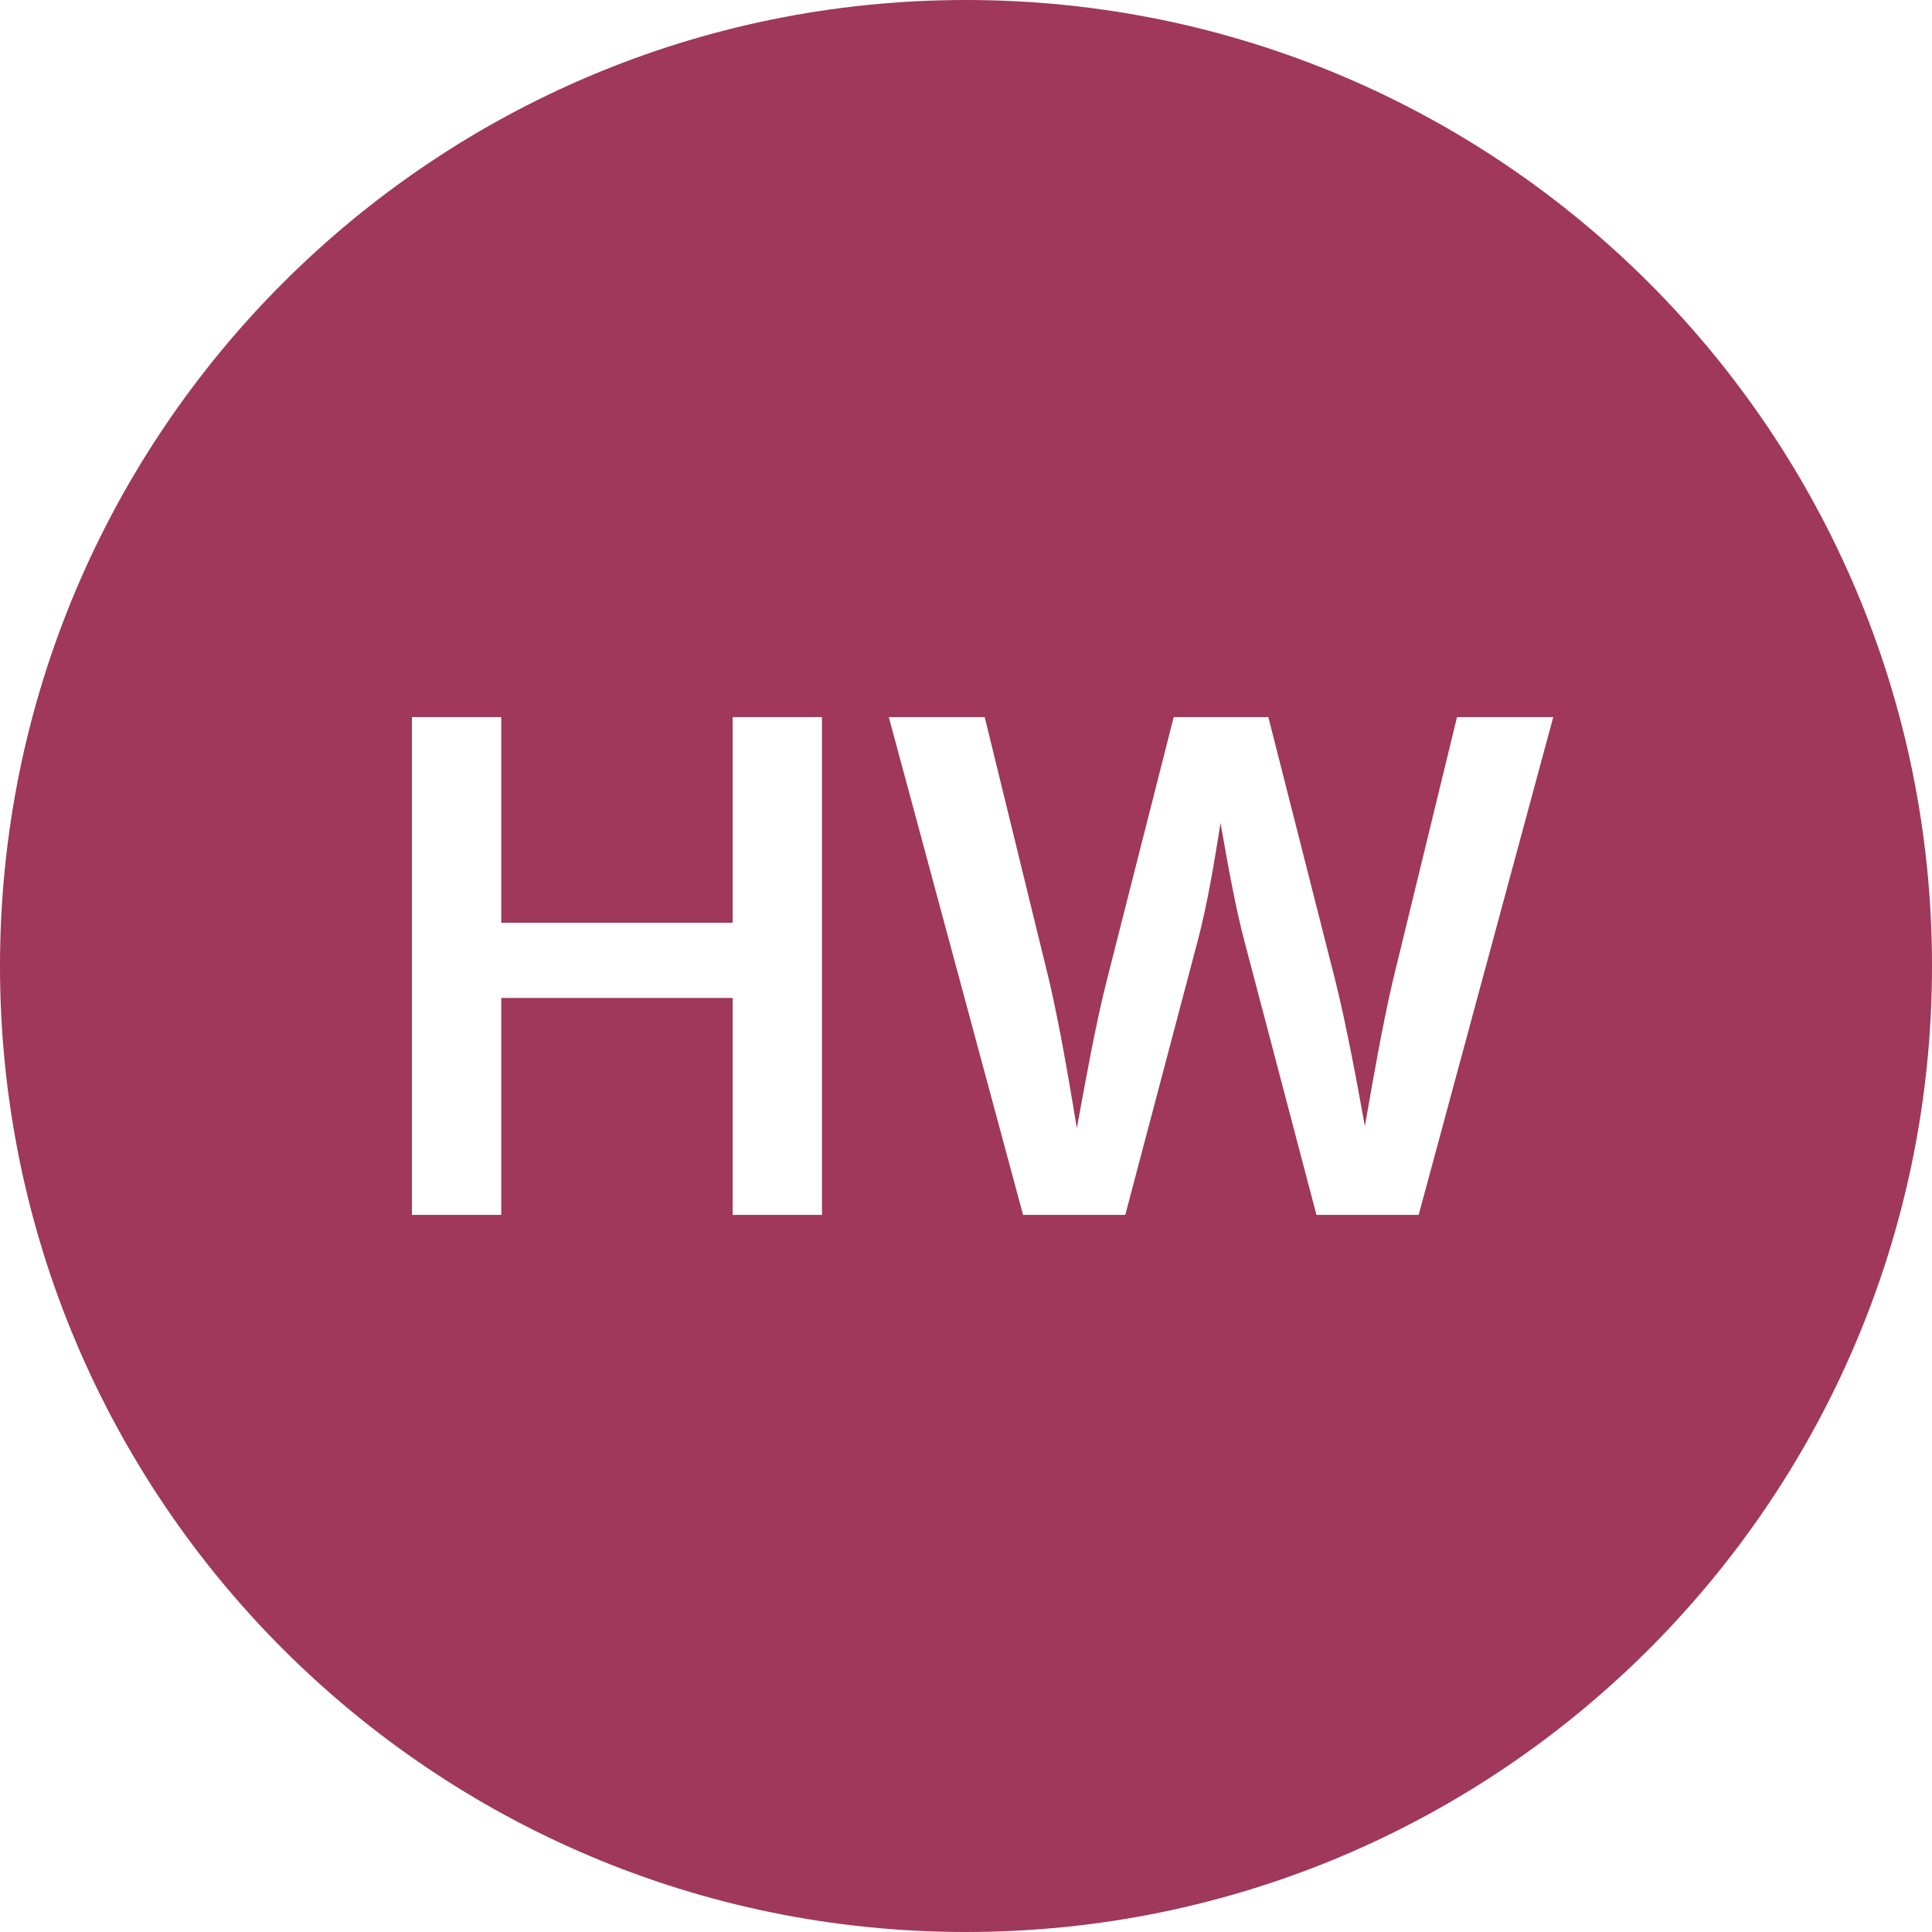
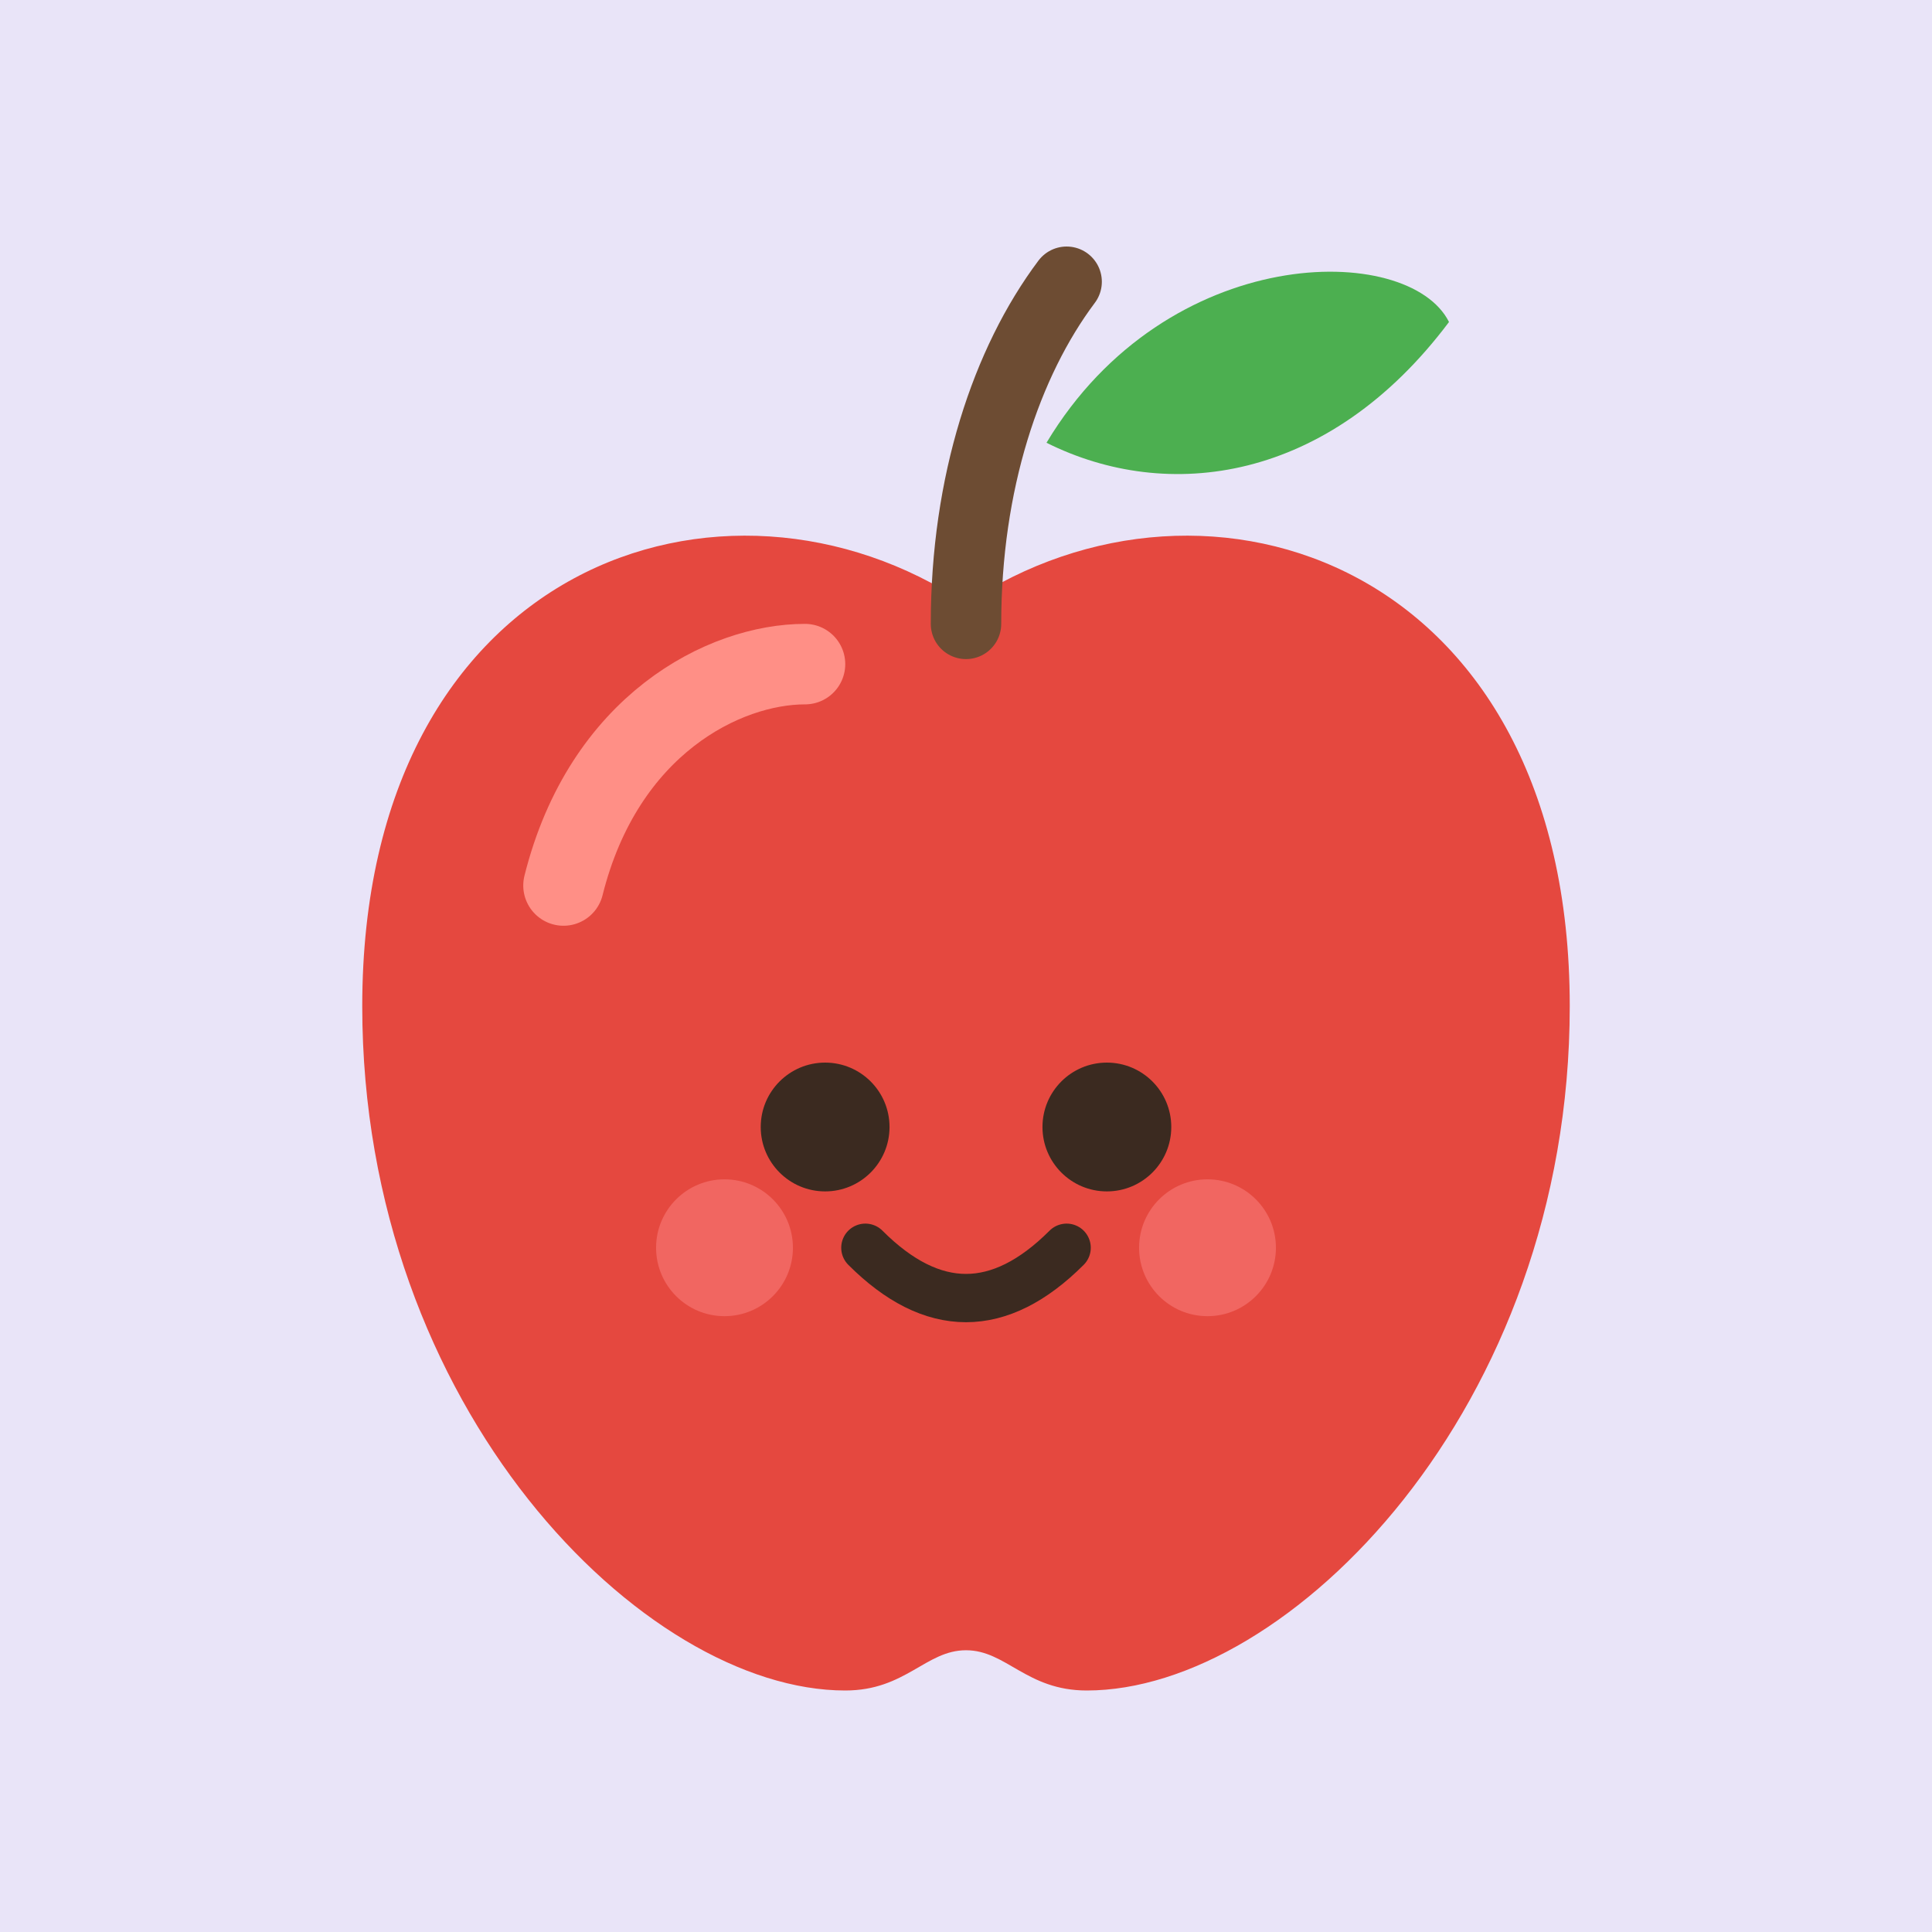
<svg xmlns="http://www.w3.org/2000/svg" viewBox="0 0 96 96" width="96" height="96" role="img" aria-label="Hannah Weiss">
-   <circle cx="48" cy="48" r="48" fill="hsl(340 48% 42%)" />
-   <text x="48" y="48" text-anchor="middle" dominant-baseline="central" font-family="Inter, Arial, sans-serif" font-size="34" font-weight="600" fill="hsl(0 0% 100%)">HW</text>
+   <rect width="96" height="96" fill="#e9e4f8" />
+   <path d="M48 30 C36 22 18 28 18 50 C18 70 32 84 42 84 C45 84 46 82 48 82 C50 82 51 84 54 84 C64 84 78 70 78 50 C78 28 60 22 48 30 Z" fill="#e5483f" />
+   <path d="M28 44 C30 36 36 33 40 33" fill="none" stroke="#ff8f86" stroke-width="4" stroke-linecap="round" />
+   <path d="M48 31 C48 24 50 18 53 14" fill="none" stroke="#6d4c33" stroke-width="3.5" stroke-linecap="round" />
+   <path d="M52 22 C58 12 70 12 72 16 C66 24 58 25 52 22 Z" fill="#4caf50" />
+   <circle cx="41" cy="56" r="3.2" fill="#3b2a20" />
+   <circle cx="55" cy="56" r="3.2" fill="#3b2a20" />
+   <circle cx="36" cy="62" r="3.4" fill="#ff8a8a" opacity="0.45" />
+   <circle cx="60" cy="62" r="3.4" fill="#ff8a8a" opacity="0.45" />
+   <path d="M43 62 Q48 67 53 62" fill="none" stroke="#3b2a20" stroke-width="2.4" stroke-linecap="round" />
</svg>
